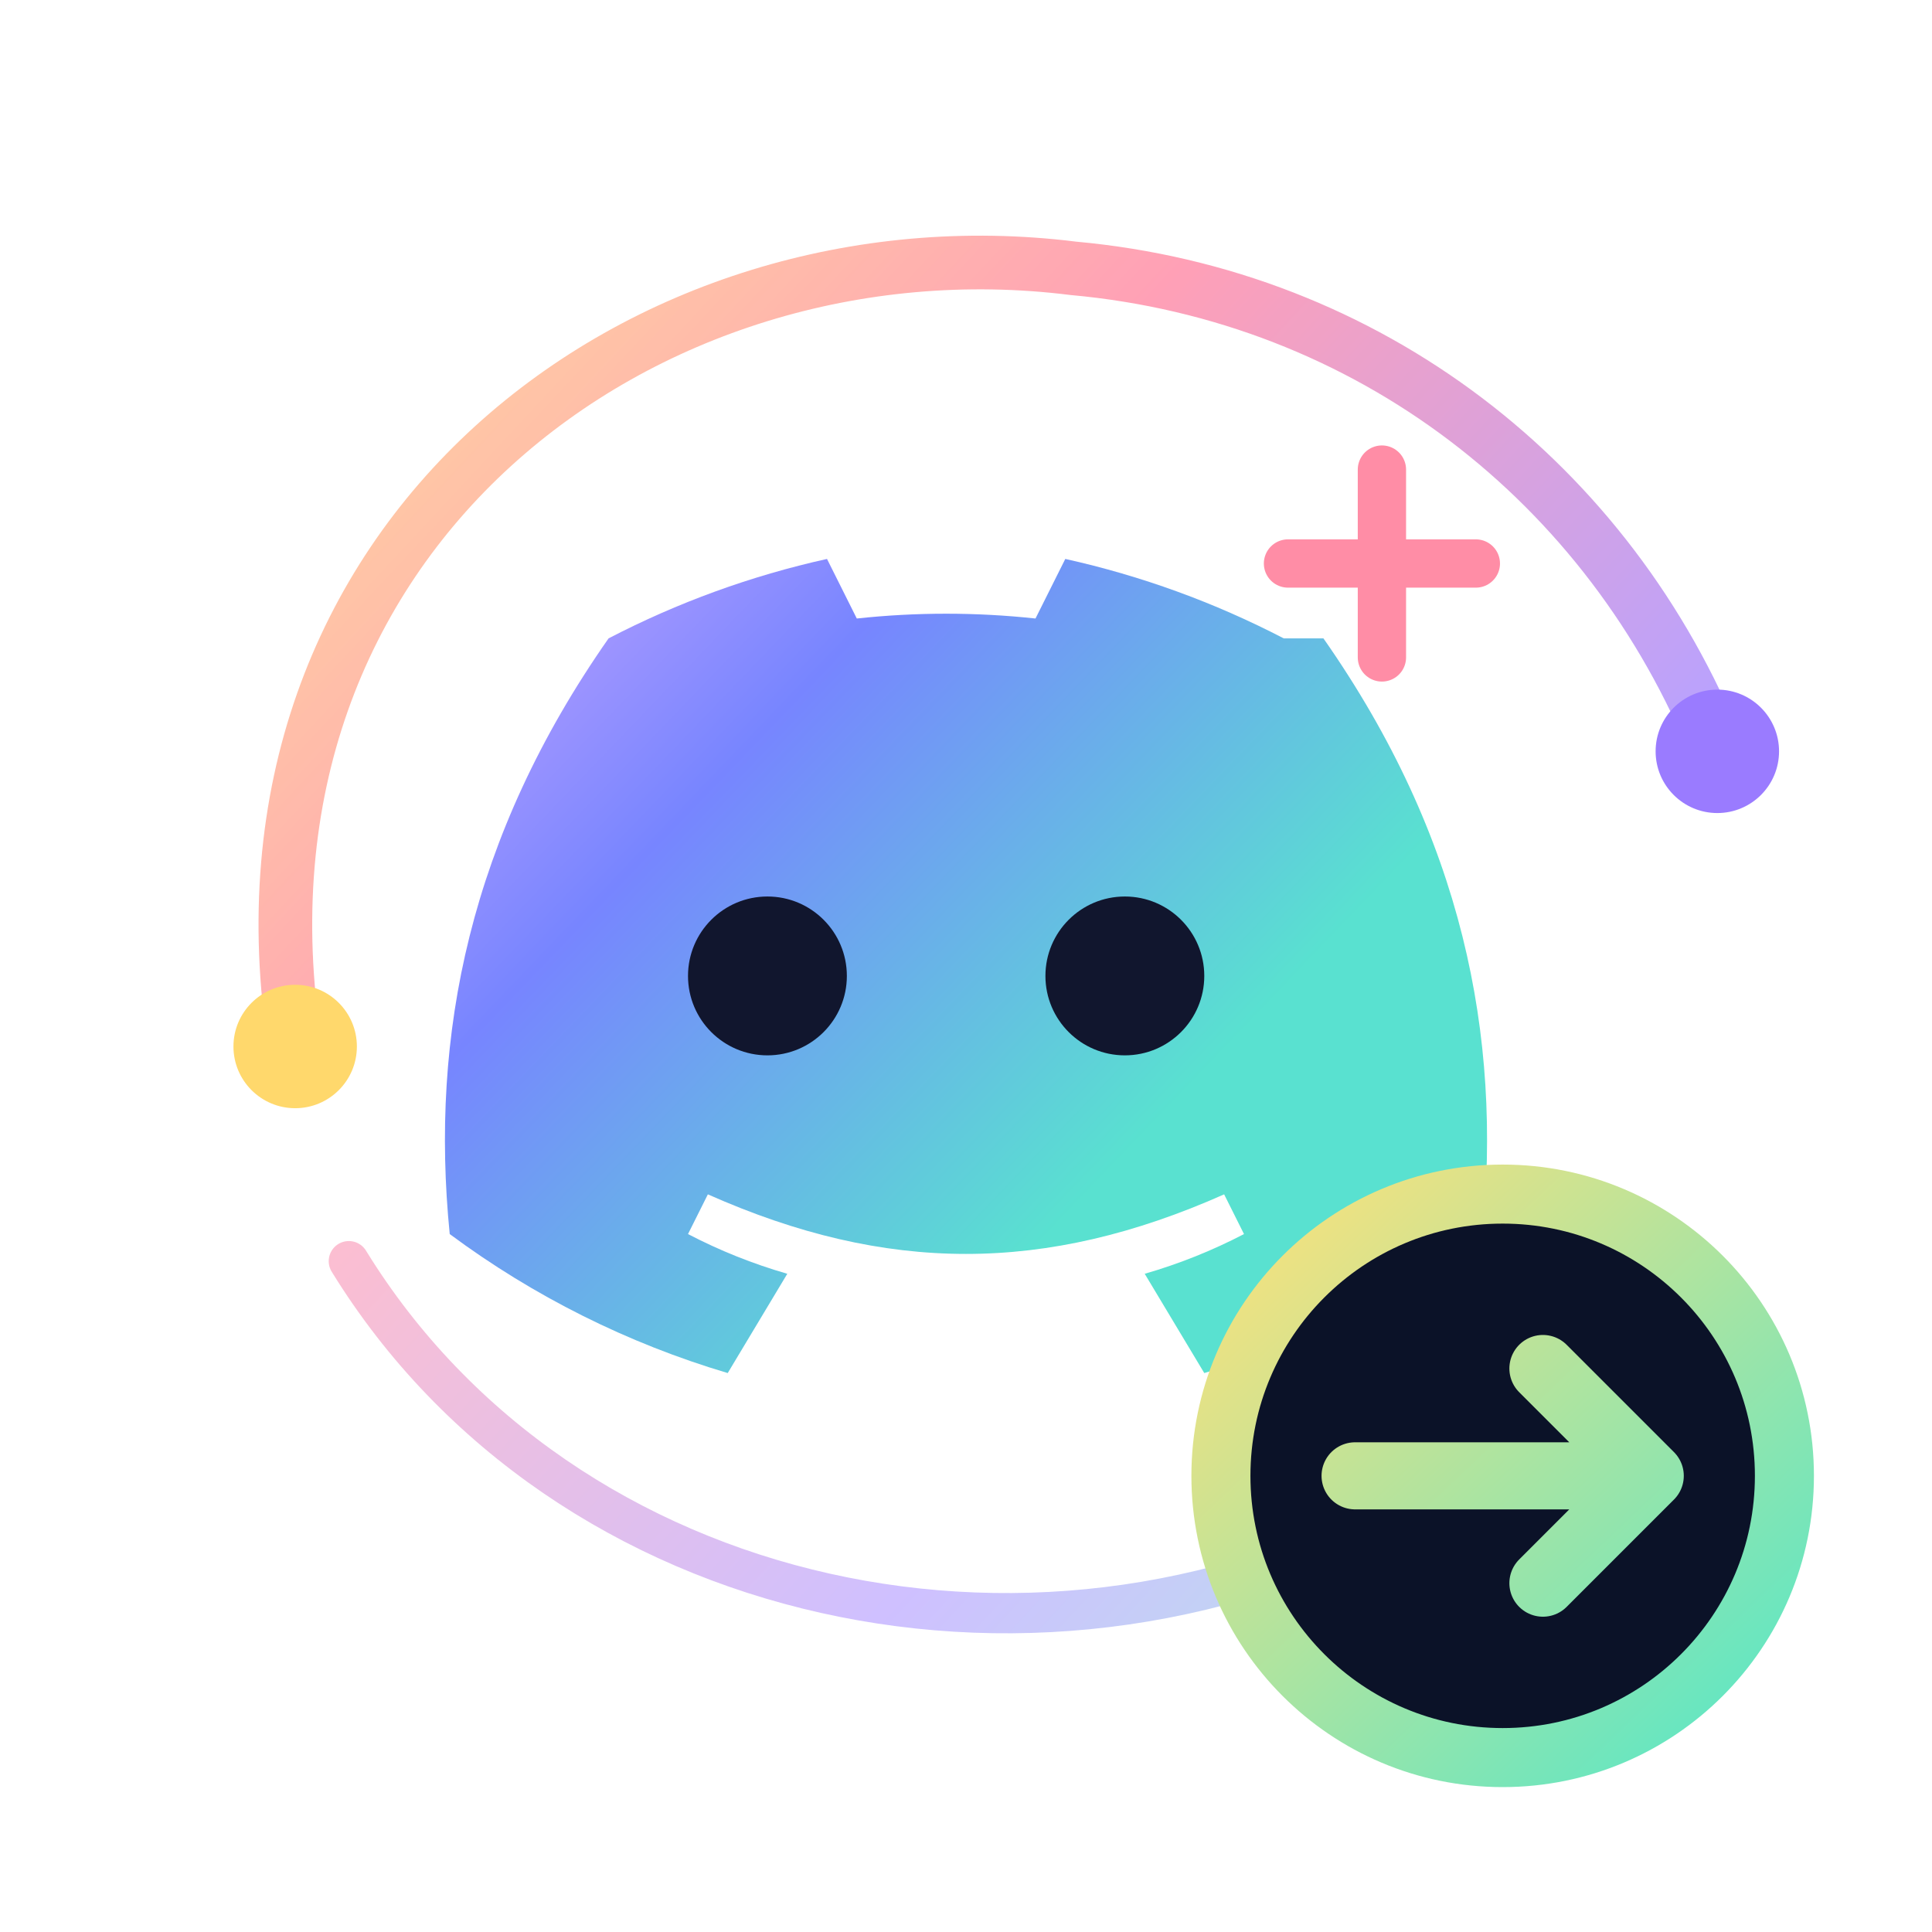
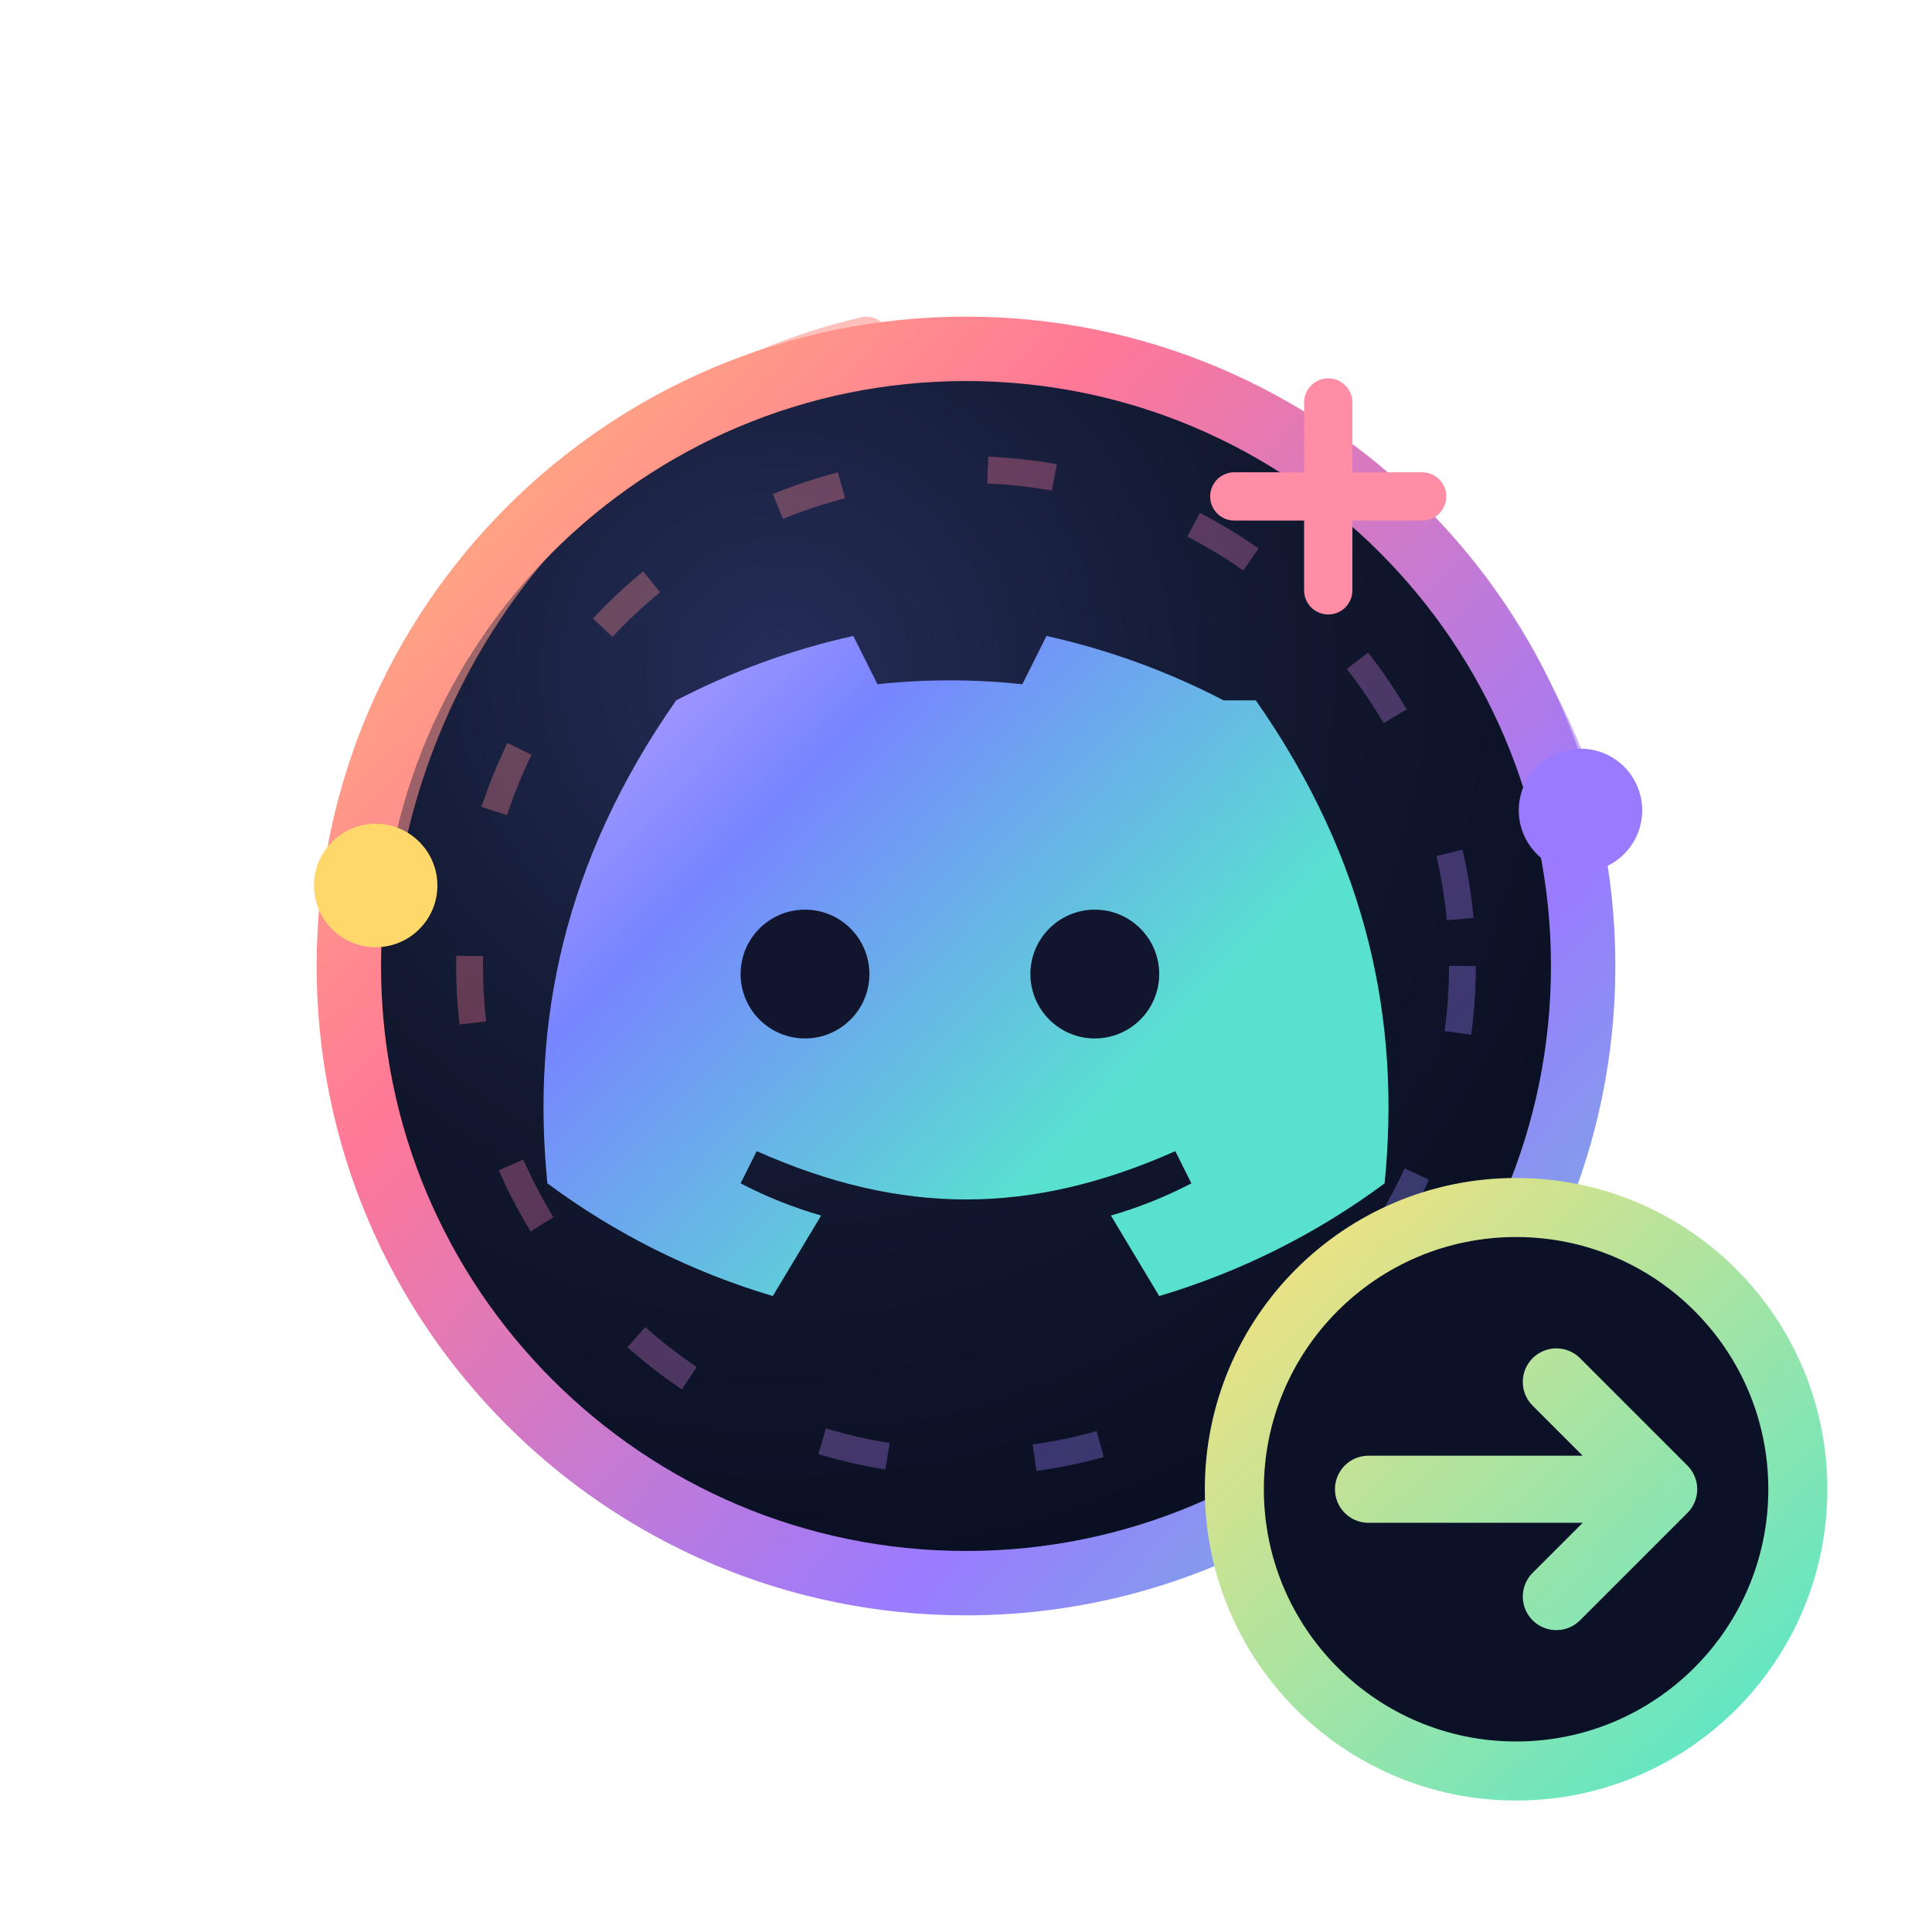
<svg xmlns="http://www.w3.org/2000/svg" viewBox="0 0 72 72" fill="none">
  <defs>
    <linearGradient id="discord" x1="10" y1="12" x2="58" y2="58" gradientUnits="userSpaceOnUse">
      <stop stop-color="#FFF0A8" />
      <stop offset=".28" stop-color="#CDA7FF" />
      <stop offset=".58" stop-color="#7785FF" />
      <stop offset="1" stop-color="#59E1D0" />
    </linearGradient>
    <linearGradient id="orbit" x1="6" y1="10" x2="64" y2="64" gradientUnits="userSpaceOnUse">
      <stop stop-color="#FFD86C" />
      <stop offset=".35" stop-color="#FF7897" />
      <stop offset=".68" stop-color="#9A7BFF" />
      <stop offset="1" stop-color="#55E0C5" />
    </linearGradient>
    <linearGradient id="invite" x1="47" y1="43" x2="66" y2="63" gradientUnits="userSpaceOnUse">
      <stop stop-color="#FFE17A" />
      <stop offset="1" stop-color="#62E6C3" />
    </linearGradient>
+     <radialGradient id="portal" cx="0" cy="0" r="1" gradientTransform="translate(29 25) rotate(48) scale(36)" gradientUnits="userSpaceOnUse">
+       <stop stop-color="#252D59" />
+       <stop offset=".52" stop-color="#11182F" />
+       <stop offset="1" stop-color="#090F22" />
+     </radialGradient>
  </defs>
-   <path d="M11 39C8 20 24 8 40 10c11 1 20 8 24 18" stroke="url(#orbit)" stroke-width="2" stroke-linecap="round" opacity=".7" />
-   <path d="M13 47c8 13 26 17 40 9" stroke="url(#orbit)" stroke-width="1.5" stroke-linecap="round" opacity=".48" />
-   <circle cx="11" cy="39" r="2.3" fill="#FFD86C" />
-   <circle cx="64" cy="28" r="2.3" fill="#9A7BFF" />
-   <path d="M51.5 17.5v7m-3.5-3.5h7" stroke="#FF8DA6" stroke-width="1.8" stroke-linecap="round" />
-   <g transform="matrix(.74 0 0 .74 -.26 -.63)">
+   <circle cx="36" cy="36" r="23" fill="url(#portal)" stroke="url(#orbit)" stroke-width="2.4" />
+   <circle cx="36" cy="36" r="18.5" stroke="url(#orbit)" stroke-width="1" stroke-dasharray="2.5 5.5" opacity=".34" />
+   <path d="M14 33c1.5-10 8.7-18.2 18.3-20.4M40.5 13.4c8.8 1.8 15.8 8.4 18.4 16.8" stroke="url(#orbit)" stroke-width="1.6" stroke-linecap="round" opacity=".58" />
+   <circle cx="14" cy="33" r="2.3" fill="#FFD86C" />
+   <circle cx="58.9" cy="30.2" r="2.3" fill="#9A7BFF" />
+   <path d="M49.5 15v7m-3.5-3.5h7" stroke="#FF8DA6" stroke-width="1.8" stroke-linecap="round" />
+   <g transform="matrix(.6 0 0 .6 6.6 6.3)">
    <path d="M65 33a45 45 0 0 0-11-4l-1.5 3a42 42 0 0 0-9 0L42 29a45 45 0 0 0-11 4c-7 10-9 20-8 30a45 45 0 0 0 14 7l3-5a27 27 0 0 1-5-2l1-2c9 4 17 4 26 0l1 2a27 27 0 0 1-5 2l3 5a45 45 0 0 0 14-7c1-10-1-20-8-30Z" fill="url(#discord)" />
    <circle cx="39" cy="50" r="4" fill="#11162E" />
    <circle cx="57" cy="50" r="4" fill="#11162E" />
  </g>
-   <circle cx="56" cy="55" r="10.5" fill="#0B1228" stroke="url(#invite)" stroke-width="2.2" />
-   <path d="M50.5 55h11m-4-4 4 4-4 4" stroke="url(#invite)" stroke-width="2.5" stroke-linecap="round" stroke-linejoin="round" />
+   <circle cx="56.5" cy="55.5" r="10.5" fill="#0B1228" stroke="url(#invite)" stroke-width="2.2" />
+   <path d="M51 55.5h11m-4-4 4 4-4 4" stroke="url(#invite)" stroke-width="2.5" stroke-linecap="round" stroke-linejoin="round" />
</svg>
